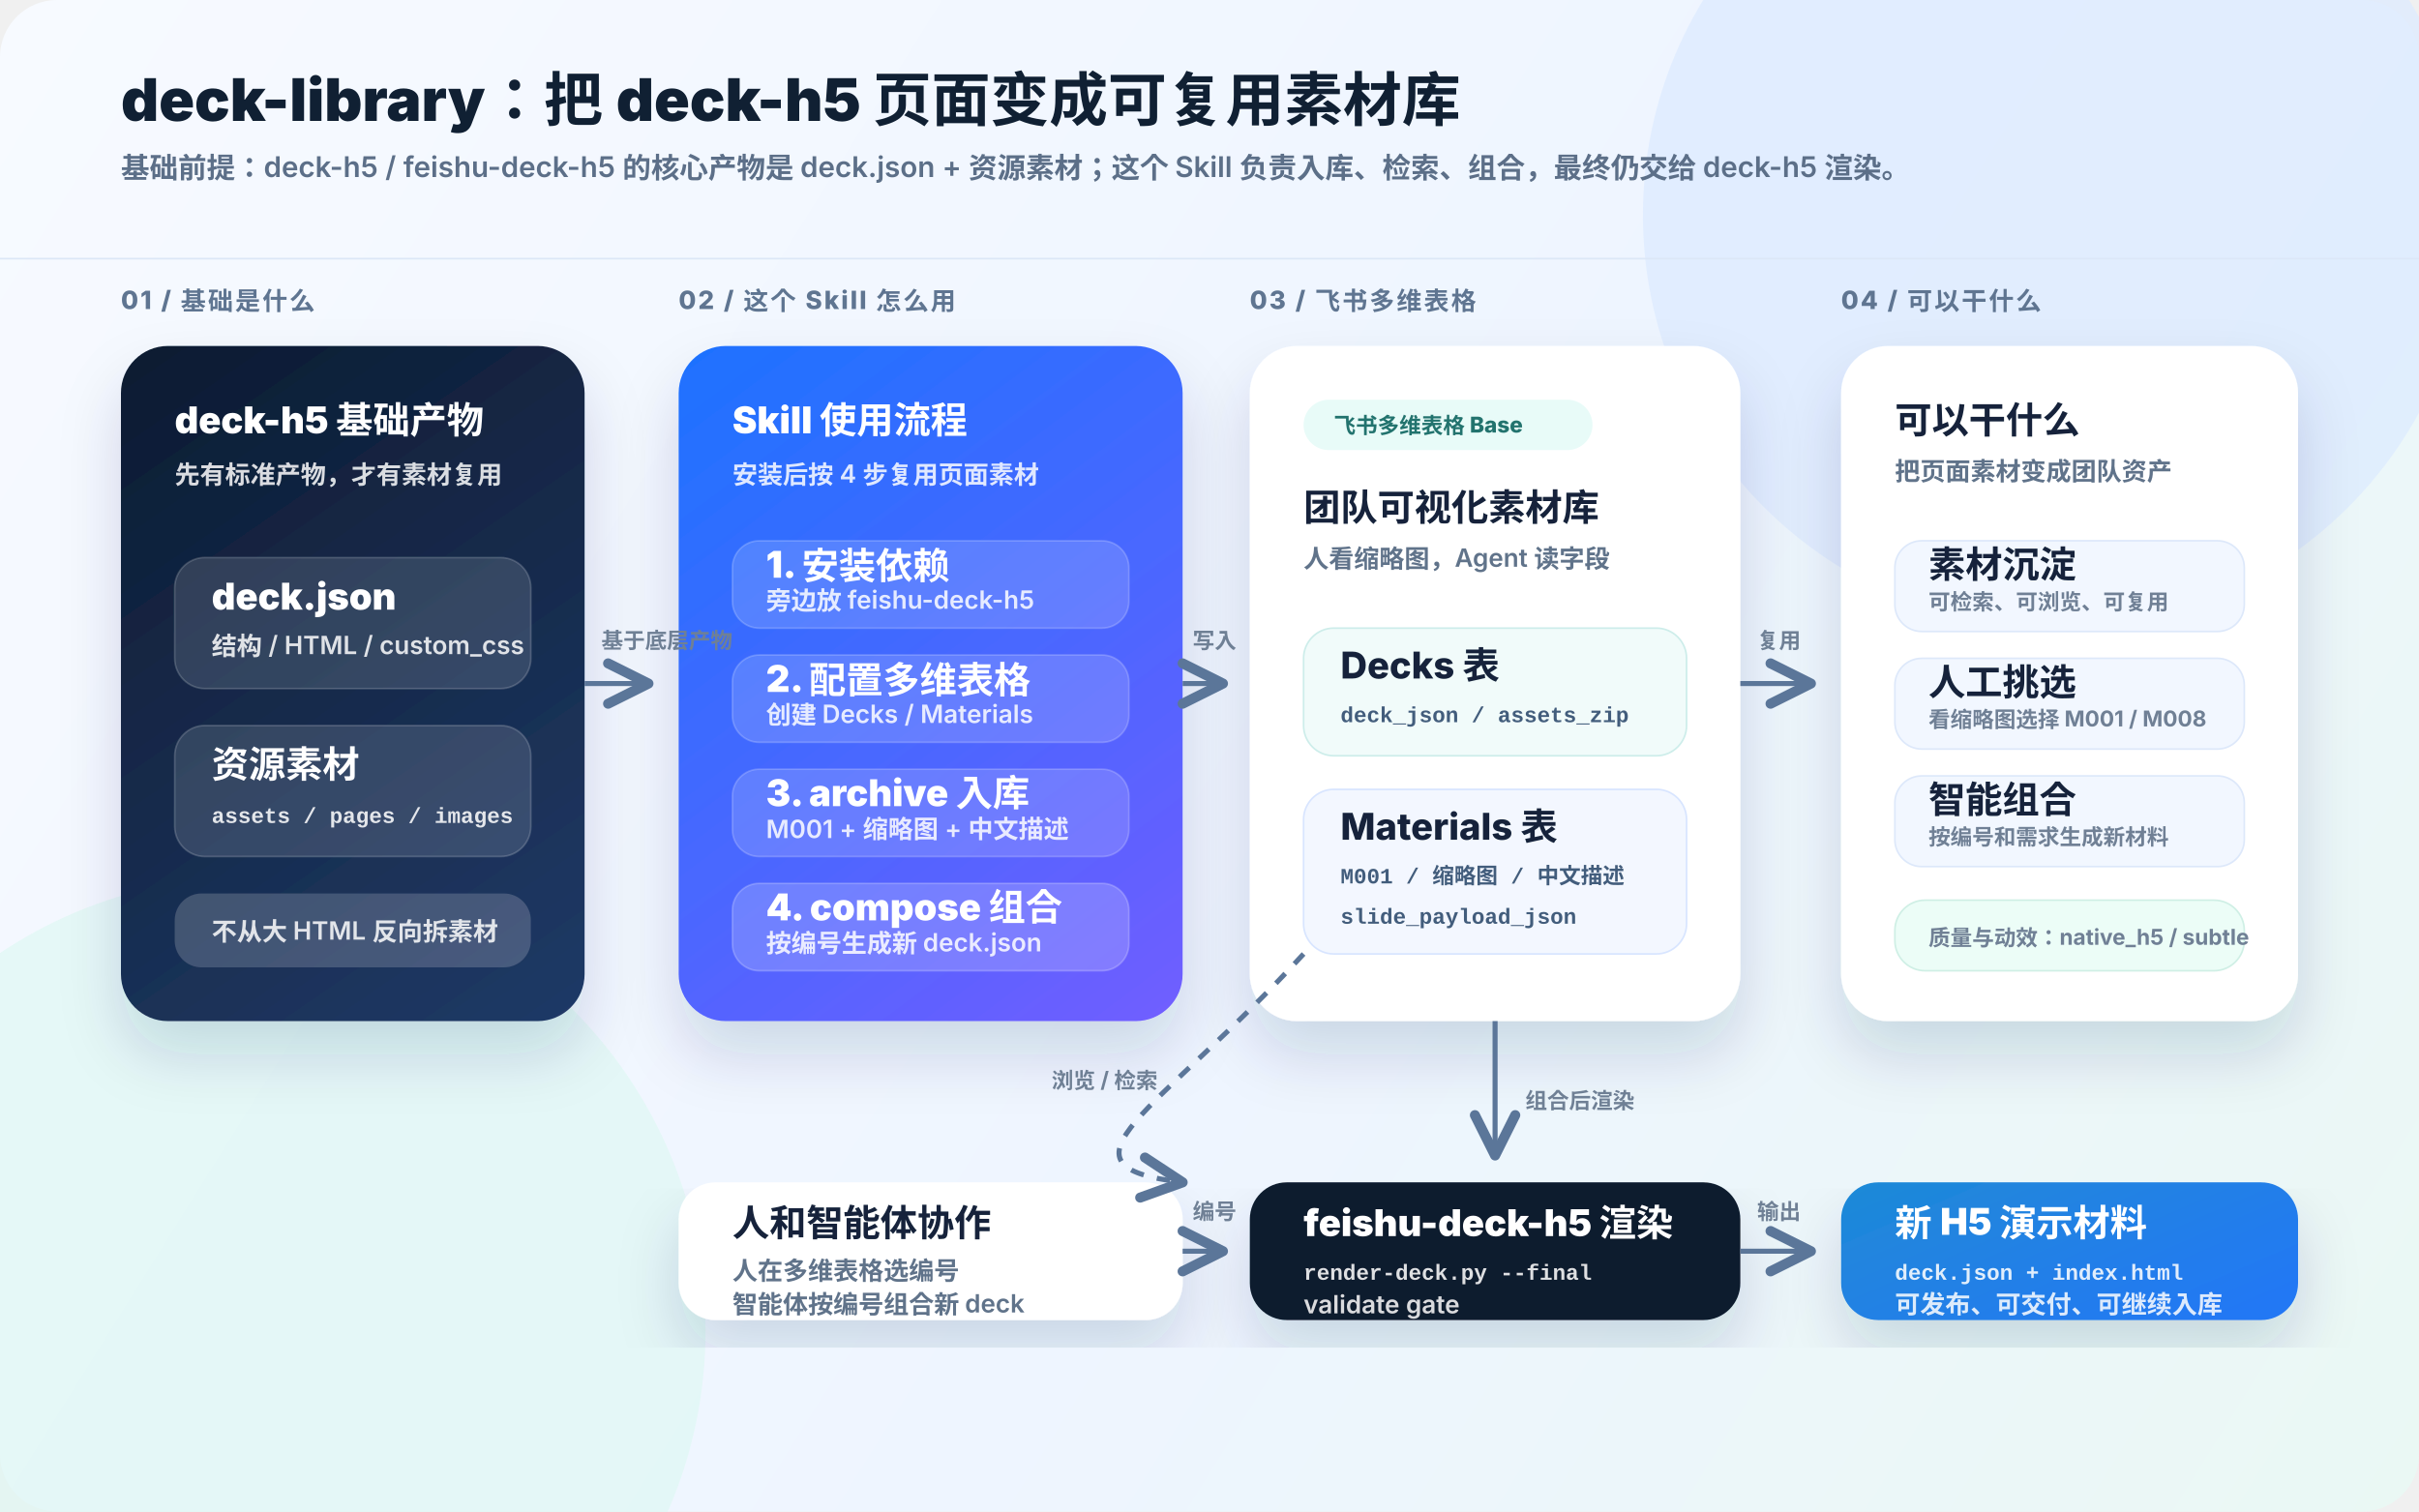
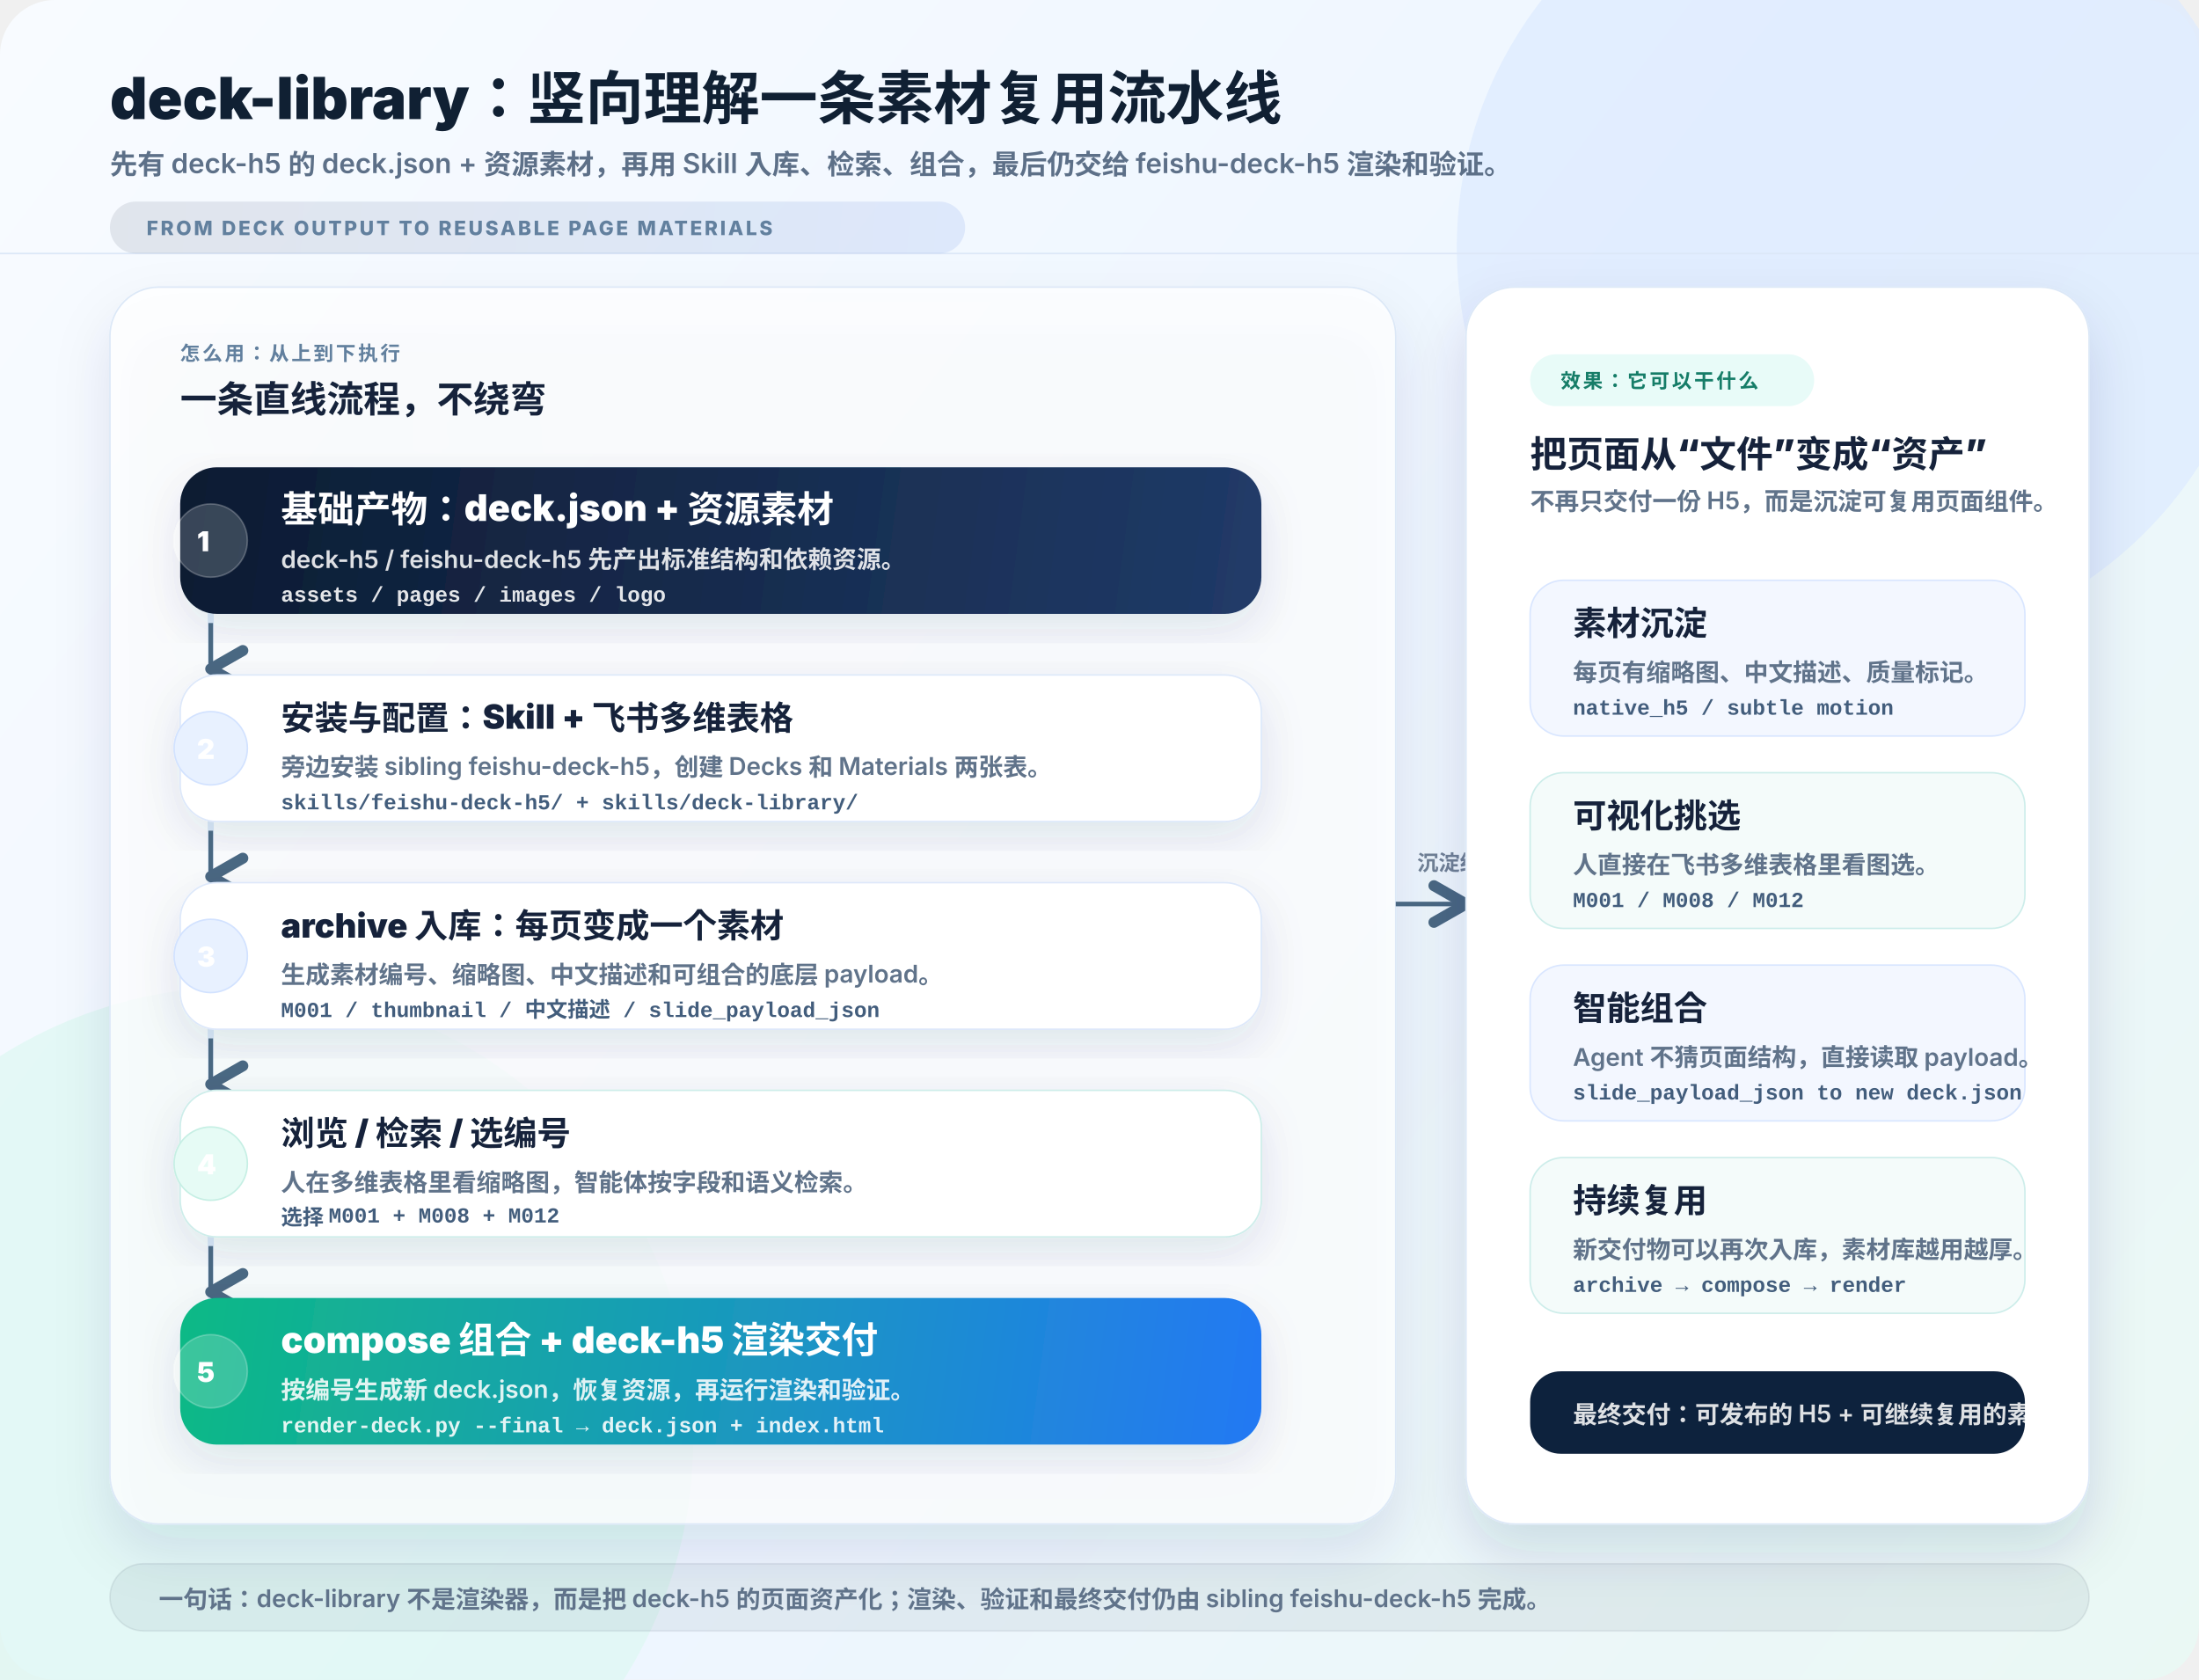
- <svg xmlns="http://www.w3.org/2000/svg" width="1440" height="900" viewBox="0 0 1440 900" fill="none">
+ <svg xmlns="http://www.w3.org/2000/svg" width="1440" height="1100" viewBox="0 0 1440 1100" fill="none">
  <defs>
-     <linearGradient id="bg" x1="0" y1="0" x2="1440" y2="900" gradientUnits="userSpaceOnUse">
-       <stop stop-color="#F7FAFF" />
-       <stop offset=".56" stop-color="#EEF5FF" />
+     <linearGradient id="bg" x1="0" y1="0" x2="1440" y2="1100" gradientUnits="userSpaceOnUse">
+       <stop stop-color="#F8FBFF" />
+       <stop offset=".54" stop-color="#EEF6FF" />
      <stop offset="1" stop-color="#EAF8F4" />
    </linearGradient>
-     <linearGradient id="deck" x1="72" y1="206" x2="348" y2="608" gradientUnits="userSpaceOnUse">
+     <linearGradient id="hero" x1="72" y1="44" x2="1368" y2="148" gradientUnits="userSpaceOnUse">
+       <stop stop-color="#10233D" />
+       <stop offset=".55" stop-color="#1E5BFF" />
+       <stop offset="1" stop-color="#0FB986" />
+     </linearGradient>
+     <linearGradient id="primary" x1="102" y1="188" x2="894" y2="976" gradientUnits="userSpaceOnUse">
+       <stop stop-color="#1D72FF" />
+       <stop offset="1" stop-color="#725DFF" />
+     </linearGradient>
+     <linearGradient id="dark" x1="118" y1="198" x2="826" y2="292" gradientUnits="userSpaceOnUse">
      <stop stop-color="#0C1B31" />
      <stop offset="1" stop-color="#203A67" />
    </linearGradient>
-     <linearGradient id="skill" x1="404" y1="206" x2="704" y2="608" gradientUnits="userSpaceOnUse">
-       <stop stop-color="#1D72FF" />
-       <stop offset="1" stop-color="#715DFF" />
-     </linearGradient>
-     <linearGradient id="output" x1="1126" y1="206" x2="1368" y2="766" gradientUnits="userSpaceOnUse">
+     <linearGradient id="delivery" x1="118" y1="872" x2="826" y2="968" gradientUnits="userSpaceOnUse">
      <stop stop-color="#0FB986" />
      <stop offset="1" stop-color="#2478F4" />
    </linearGradient>
    <filter id="shadow" x="-20%" y="-20%" width="140%" height="140%">
-       <feDropShadow dx="0" dy="20" stdDeviation="18" flood-color="#17345D" flood-opacity=".15" />
+       <feDropShadow dx="0" dy="18" stdDeviation="18" flood-color="#17345D" flood-opacity=".14" />
    </filter>
-     <marker id="arrow" markerWidth="12" markerHeight="12" refX="10" refY="6" orient="auto">
-       <path d="M2 2L10 6L2 10" stroke="#5B7699" stroke-width="2" stroke-linecap="round" stroke-linejoin="round" />
+     <filter id="softShadow" x="-20%" y="-20%" width="140%" height="140%">
+       <feDropShadow dx="0" dy="10" stdDeviation="14" flood-color="#17345D" flood-opacity=".10" />
+     </filter>
+     <marker id="arrowDown" markerWidth="12" markerHeight="12" refX="6" refY="10" orient="auto">
+       <path d="M2 3L6 10L10 3" stroke="#496782" stroke-width="2.4" stroke-linecap="round" stroke-linejoin="round" />
+     </marker>
+     <marker id="arrowRight" markerWidth="12" markerHeight="12" refX="10" refY="6" orient="auto">
+       <path d="M3 2L10 6L3 10" stroke="#496782" stroke-width="2.4" stroke-linecap="round" stroke-linejoin="round" />
    </marker>
    <style>
-       .title{font-family:-apple-system,BlinkMacSystemFont,"Segoe UI","PingFang SC","Hiragino Sans GB","Microsoft YaHei",sans-serif;font-size:35px;font-weight:850;fill:#102033}
-       .subtitle{font-family:-apple-system,BlinkMacSystemFont,"Segoe UI","PingFang SC","Hiragino Sans GB","Microsoft YaHei",sans-serif;font-size:17px;font-weight:560;fill:#5C6F88}
-       .section{font-family:-apple-system,BlinkMacSystemFont,"Segoe UI","PingFang SC","Hiragino Sans GB","Microsoft YaHei",sans-serif;font-size:15px;font-weight:800;letter-spacing:.08em;fill:#5F7591}
-       .label{font-family:-apple-system,BlinkMacSystemFont,"Segoe UI","PingFang SC","Hiragino Sans GB","Microsoft YaHei",sans-serif;font-size:22px;font-weight:820;fill:#14243A}
-       .small{font-family:-apple-system,BlinkMacSystemFont,"Segoe UI","PingFang SC","Hiragino Sans GB","Microsoft YaHei",sans-serif;font-size:15px;font-weight:580;fill:#60738A}
-       .mini{font-family:-apple-system,BlinkMacSystemFont,"Segoe UI","PingFang SC","Hiragino Sans GB","Microsoft YaHei",sans-serif;font-size:13px;font-weight:650;fill:#6F8095}
-       .code{font-family:"SFMono-Regular",Consolas,"Liberation Mono",monospace;font-size:13px;font-weight:700;fill:#435D7C}
-       .whiteLabel{font-family:-apple-system,BlinkMacSystemFont,"Segoe UI","PingFang SC","Hiragino Sans GB","Microsoft YaHei",sans-serif;font-size:22px;font-weight:850;fill:white}
-       .whiteSmall{font-family:-apple-system,BlinkMacSystemFont,"Segoe UI","PingFang SC","Hiragino Sans GB","Microsoft YaHei",sans-serif;font-size:15px;font-weight:590;fill:rgba(255,255,255,.84)}
-       .whiteCode{font-family:"SFMono-Regular",Consolas,"Liberation Mono",monospace;font-size:13px;font-weight:720;fill:rgba(255,255,255,.86)}
-       .pill{font-family:-apple-system,BlinkMacSystemFont,"Segoe UI","PingFang SC","Hiragino Sans GB","Microsoft YaHei",sans-serif;font-size:13px;font-weight:800;fill:#23736E}
+       .title{font-family:-apple-system,BlinkMacSystemFont,"Segoe UI","PingFang SC","Hiragino Sans GB","Microsoft YaHei",sans-serif;font-size:38px;font-weight:880;fill:#102033}
+       .subtitle{font-family:-apple-system,BlinkMacSystemFont,"Segoe UI","PingFang SC","Hiragino Sans GB","Microsoft YaHei",sans-serif;font-size:18px;font-weight:560;fill:#5D7088}
+       .eyebrow{font-family:-apple-system,BlinkMacSystemFont,"Segoe UI","PingFang SC","Hiragino Sans GB","Microsoft YaHei",sans-serif;font-size:13px;font-weight:820;letter-spacing:.12em;fill:#62809E}
+       .label{font-family:-apple-system,BlinkMacSystemFont,"Segoe UI","PingFang SC","Hiragino Sans GB","Microsoft YaHei",sans-serif;font-size:24px;font-weight:850;fill:#14243A}
+       .stepTitle{font-family:-apple-system,BlinkMacSystemFont,"Segoe UI","PingFang SC","Hiragino Sans GB","Microsoft YaHei",sans-serif;font-size:22px;font-weight:850;fill:#14243A}
+       .small{font-family:-apple-system,BlinkMacSystemFont,"Segoe UI","PingFang SC","Hiragino Sans GB","Microsoft YaHei",sans-serif;font-size:16px;font-weight:580;fill:#60738A}
+       .mini{font-family:-apple-system,BlinkMacSystemFont,"Segoe UI","PingFang SC","Hiragino Sans GB","Microsoft YaHei",sans-serif;font-size:14px;font-weight:650;fill:#6F8095}
+       .code{font-family:"SFMono-Regular",Consolas,"Liberation Mono",monospace;font-size:14px;font-weight:720;fill:#435D7C}
+       .whiteLabel{font-family:-apple-system,BlinkMacSystemFont,"Segoe UI","PingFang SC","Hiragino Sans GB","Microsoft YaHei",sans-serif;font-size:24px;font-weight:860;fill:white}
+       .whiteSmall{font-family:-apple-system,BlinkMacSystemFont,"Segoe UI","PingFang SC","Hiragino Sans GB","Microsoft YaHei",sans-serif;font-size:16px;font-weight:590;fill:rgba(255,255,255,.86)}
+       .whiteCode{font-family:"SFMono-Regular",Consolas,"Liberation Mono",monospace;font-size:14px;font-weight:720;fill:rgba(255,255,255,.88)}
+       .num{font-family:-apple-system,BlinkMacSystemFont,"Segoe UI","PingFang SC","Hiragino Sans GB","Microsoft YaHei",sans-serif;font-size:18px;font-weight:860;fill:#FFFFFF}
+       .green{fill:#167D68}
+       .blue{fill:#1D5FE8}
    </style>
  </defs>
-   <rect width="1440" height="900" rx="34" fill="url(#bg)" />
-   <circle cx="1224" cy="128" r="246" fill="#DCEAFF" opacity=".7" />
-   <circle cx="150" cy="792" r="270" fill="#DDF8F2" opacity=".65" />
-   <path d="M0 154H1440" stroke="#DCE7F7" />
-   <text x="72" y="72" class="title">deck-library：把 deck-h5 页面变成可复用素材库</text>
-   <text x="72" y="106" class="subtitle">基础前提：deck-h5 / feishu-deck-h5 的核心产物是 deck.json + 资源素材；这个 Skill 负责入库、检索、组合，最终仍交给 deck-h5 渲染。</text>
-   <text x="72" y="184" class="section">01 / 基础是什么</text>
-   <text x="404" y="184" class="section">02 / 这个 Skill 怎么用</text>
-   <text x="744" y="184" class="section">03 / 飞书多维表格</text>
-   <text x="1096" y="184" class="section">04 / 可以干什么</text>
+   <rect width="1440" height="1100" rx="36" fill="url(#bg)" />
+   <circle cx="1218" cy="162" r="264" fill="#DCEAFF" opacity=".72" />
+   <circle cx="158" cy="942" r="296" fill="#DDF8F2" opacity=".70" />
+   <path d="M0 166H1440" stroke="#DCE7F7" />
+   <text x="72" y="78" class="title">deck-library：竖向理解一条素材复用流水线</text>
+   <text x="72" y="114" class="subtitle">先有 deck-h5 的 deck.json + 资源素材，再用 Skill 入库、检索、组合，最后仍交给 feishu-deck-h5 渲染和验证。</text>
+   <rect x="72" y="132" width="560" height="34" rx="17" fill="url(#hero)" opacity=".10" />
+   <text x="96" y="154" class="eyebrow">FROM DECK OUTPUT TO REUSABLE PAGE MATERIALS</text>
  <g filter="url(#shadow)">
-     <rect x="72" y="206" width="276" height="402" rx="28" fill="url(#deck)" />
-     <text x="104" y="258" class="whiteLabel">deck-h5 基础产物</text>
-     <text x="104" y="288" class="whiteSmall">先有标准产物，才有素材复用</text>
-     <rect x="104" y="332" width="212" height="78" rx="18" fill="rgba(255,255,255,.13)" stroke="rgba(255,255,255,.18)" />
-     <text x="126" y="363" class="whiteLabel" font-size="20">deck.json</text>
-     <text x="126" y="390" class="whiteSmall">结构 / HTML / custom_css</text>
-     <rect x="104" y="432" width="212" height="78" rx="18" fill="rgba(255,255,255,.13)" stroke="rgba(255,255,255,.18)" />
-     <text x="126" y="463" class="whiteLabel" font-size="20">资源素材</text>
-     <text x="126" y="490" class="whiteCode">assets / pages / images</text>
-     <rect x="104" y="532" width="212" height="44" rx="16" fill="rgba(255,255,255,.18)" />
-     <text x="126" y="560" class="whiteSmall">不从大 HTML 反向拆素材</text>
+     <rect x="72" y="188" width="842" height="810" rx="32" fill="rgba(255,255,255,.72)" stroke="#DCE8F7" />
+     <text x="118" y="236" class="eyebrow">怎么用：从上到下执行</text>
+     <text x="118" y="270" class="label">一条直线流程，不绕弯</text>
+     <line x1="138" y1="332" x2="138" y2="888" stroke="#D9E6F5" stroke-width="4" stroke-linecap="round" />
+     <g filter="url(#softShadow)">
+       <rect x="118" y="306" width="708" height="96" rx="24" fill="url(#dark)" />
+       <circle cx="138" cy="354" r="24" fill="rgba(255,255,255,.18)" stroke="rgba(255,255,255,.24)" />
+       <text x="129" y="361" class="num">1</text>
+       <text x="184" y="342" class="whiteLabel">基础产物：deck.json + 资源素材</text>
+       <text x="184" y="372" class="whiteSmall">deck-h5 / feishu-deck-h5 先产出标准结构和依赖资源。</text>
+       <text x="184" y="394" class="whiteCode">assets / pages / images / logo</text>
+     </g>
+     <path d="M138 408V438" stroke="#496782" stroke-width="3" marker-end="url(#arrowDown)" />
+     <g filter="url(#softShadow)">
+       <rect x="118" y="442" width="708" height="96" rx="24" fill="#FFFFFF" stroke="#DDE8FA" />
+       <circle cx="138" cy="490" r="24" fill="#E8F1FF" stroke="#D2E2FF" />
+       <text x="129" y="497" class="num" fill="#1D5FE8">2</text>
+       <text x="184" y="478" class="stepTitle">安装与配置：Skill + 飞书多维表格</text>
+       <text x="184" y="508" class="small">旁边安装 sibling feishu-deck-h5，创建 Decks 和 Materials 两张表。</text>
+       <text x="184" y="530" class="code">skills/feishu-deck-h5/ + skills/deck-library/</text>
+     </g>
+     <path d="M138 544V574" stroke="#496782" stroke-width="3" marker-end="url(#arrowDown)" />
+     <g filter="url(#softShadow)">
+       <rect x="118" y="578" width="708" height="96" rx="24" fill="#FFFFFF" stroke="#DDE8FA" />
+       <circle cx="138" cy="626" r="24" fill="#E8F1FF" stroke="#D2E2FF" />
+       <text x="129" y="633" class="num" fill="#1D5FE8">3</text>
+       <text x="184" y="614" class="stepTitle">archive 入库：每页变成一个素材</text>
+       <text x="184" y="644" class="small">生成素材编号、缩略图、中文描述和可组合的底层 payload。</text>
+       <text x="184" y="666" class="code">M001 / thumbnail / 中文描述 / slide_payload_json</text>
+     </g>
+     <path d="M138 680V710" stroke="#496782" stroke-width="3" marker-end="url(#arrowDown)" />
+     <g filter="url(#softShadow)">
+       <rect x="118" y="714" width="708" height="96" rx="24" fill="#FFFFFF" stroke="#CDEDEA" />
+       <circle cx="138" cy="762" r="24" fill="#E6FBF5" stroke="#C6EFE4" />
+       <text x="129" y="769" class="num" fill="#167D68">4</text>
+       <text x="184" y="750" class="stepTitle">浏览 / 检索 / 选编号</text>
+       <text x="184" y="780" class="small">人在多维表格里看缩略图，智能体按字段和语义检索。</text>
+       <text x="184" y="802" class="code">选择 M001 + M008 + M012</text>
+     </g>
+     <path d="M138 816V846" stroke="#496782" stroke-width="3" marker-end="url(#arrowDown)" />
+     <g filter="url(#softShadow)">
+       <rect x="118" y="850" width="708" height="96" rx="24" fill="url(#delivery)" />
+       <circle cx="138" cy="898" r="24" fill="rgba(255,255,255,.18)" stroke="rgba(255,255,255,.24)" />
+       <text x="129" y="905" class="num">5</text>
+       <text x="184" y="886" class="whiteLabel">compose 组合 + deck-h5 渲染交付</text>
+       <text x="184" y="916" class="whiteSmall">按编号生成新 deck.json，恢复资源，再运行渲染和验证。</text>
+       <text x="184" y="938" class="whiteCode">render-deck.py --final → deck.json + index.html</text>
+     </g>
  </g>
+   <path d="M914 592H960" stroke="#496782" stroke-width="3" marker-end="url(#arrowRight)" />
+   <text x="928" y="570" class="mini">沉淀结果</text>
  <g filter="url(#shadow)">
-     <rect x="404" y="206" width="300" height="402" rx="28" fill="url(#skill)" />
-     <text x="436" y="258" class="whiteLabel">Skill 使用流程</text>
-     <text x="436" y="288" class="whiteSmall">安装后按 4 步复用页面素材</text>
-     <rect x="436" y="322" width="236" height="52" rx="16" fill="rgba(255,255,255,.15)" stroke="rgba(255,255,255,.2)" />
-     <text x="456" y="344" class="whiteLabel" font-size="17">1. 安装依赖</text>
-     <text x="456" y="363" class="whiteSmall">旁边放 feishu-deck-h5</text>
-     <rect x="436" y="390" width="236" height="52" rx="16" fill="rgba(255,255,255,.15)" stroke="rgba(255,255,255,.2)" />
-     <text x="456" y="412" class="whiteLabel" font-size="17">2. 配置多维表格</text>
-     <text x="456" y="431" class="whiteSmall">创建 Decks / Materials</text>
-     <rect x="436" y="458" width="236" height="52" rx="16" fill="rgba(255,255,255,.15)" stroke="rgba(255,255,255,.2)" />
-     <text x="456" y="480" class="whiteLabel" font-size="17">3. archive 入库</text>
-     <text x="456" y="499" class="whiteSmall">M001 + 缩略图 + 中文描述</text>
-     <rect x="436" y="526" width="236" height="52" rx="16" fill="rgba(255,255,255,.18)" stroke="rgba(255,255,255,.22)" />
-     <text x="456" y="548" class="whiteLabel" font-size="17">4. compose 组合</text>
-     <text x="456" y="567" class="whiteSmall">按编号生成新 deck.json</text>
+     <rect x="960" y="188" width="408" height="810" rx="32" fill="#FFFFFF" stroke="#DCE8F7" />
+     <rect x="1002" y="232" width="186" height="34" rx="17" fill="#E8FBF8" />
+     <text x="1022" y="254" class="eyebrow green">效果：它可以干什么</text>
+     <text x="1002" y="306" class="label">把页面从“文件”变成“资产”</text>
+     <text x="1002" y="334" class="small">不再只交付一份 H5，而是沉淀可复用页面组件。</text>
+     <rect x="1002" y="380" width="324" height="102" rx="22" fill="#F3F7FF" stroke="#D9E6FF" />
+     <text x="1030" y="416" class="stepTitle" font-size="20">素材沉淀</text>
+     <text x="1030" y="446" class="small">每页有缩略图、中文描述、质量标记。</text>
+     <text x="1030" y="468" class="code">native_h5 / subtle motion</text>
+     <rect x="1002" y="506" width="324" height="102" rx="22" fill="#F4FBFA" stroke="#CDEDEA" />
+     <text x="1030" y="542" class="stepTitle" font-size="20">可视化挑选</text>
+     <text x="1030" y="572" class="small">人直接在飞书多维表格里看图选。</text>
+     <text x="1030" y="594" class="code">M001 / M008 / M012</text>
+     <rect x="1002" y="632" width="324" height="102" rx="22" fill="#F3F7FF" stroke="#D9E6FF" />
+     <text x="1030" y="668" class="stepTitle" font-size="20">智能组合</text>
+     <text x="1030" y="698" class="small">Agent 不猜页面结构，直接读取 payload。</text>
+     <text x="1030" y="720" class="code">slide_payload_json to new deck.json</text>
+     <rect x="1002" y="758" width="324" height="102" rx="22" fill="#F4FBFA" stroke="#CDEDEA" />
+     <text x="1030" y="794" class="stepTitle" font-size="20">持续复用</text>
+     <text x="1030" y="824" class="small">新交付物可以再次入库，素材库越用越厚。</text>
+     <text x="1030" y="846" class="code">archive → compose → render</text>
+     <rect x="1002" y="898" width="324" height="54" rx="20" fill="#10233D" />
+     <text x="1030" y="932" class="whiteSmall">最终交付：可发布的 H5 + 可继续复用的素材</text>
  </g>
-   <g filter="url(#shadow)">
-     <rect x="744" y="206" width="292" height="402" rx="28" fill="white" />
-     <rect x="776" y="238" width="172" height="30" rx="15" fill="#E8FBF8" />
-     <text x="794" y="258" class="pill">飞书多维表格 Base</text>
-     <text x="776" y="310" class="label">团队可视化素材库</text>
-     <text x="776" y="338" class="small">人看缩略图，Agent 读字段</text>
-     <rect x="776" y="374" width="228" height="76" rx="18" fill="#F1FBFA" stroke="#CDEDEA" />
-     <text x="798" y="404" class="label" font-size="19">Decks 表</text>
-     <text x="798" y="430" class="code">deck_json / assets_zip</text>
-     <rect x="776" y="470" width="228" height="98" rx="18" fill="#F3F7FF" stroke="#D8E5FF" />
-     <text x="798" y="500" class="label" font-size="19">Materials 表</text>
-     <text x="798" y="526" class="code">M001 / 缩略图 / 中文描述</text>
-     <text x="798" y="550" class="code">slide_payload_json</text>
-   </g>
-   <g filter="url(#shadow)">
-     <rect x="1096" y="206" width="272" height="402" rx="28" fill="white" />
-     <text x="1128" y="258" class="label">可以干什么</text>
-     <text x="1128" y="286" class="small">把页面素材变成团队资产</text>
-     <rect x="1128" y="322" width="208" height="54" rx="16" fill="#F2F7FF" stroke="#DDE8FA" />
-     <text x="1148" y="344" class="label" font-size="18">素材沉淀</text>
-     <text x="1148" y="363" class="mini">可检索、可浏览、可复用</text>
-     <rect x="1128" y="392" width="208" height="54" rx="16" fill="#F2F7FF" stroke="#DDE8FA" />
-     <text x="1148" y="414" class="label" font-size="18">人工挑选</text>
-     <text x="1148" y="433" class="mini">看缩略图选择 M001 / M008</text>
-     <rect x="1128" y="462" width="208" height="54" rx="16" fill="#F2F7FF" stroke="#DDE8FA" />
-     <text x="1148" y="484" class="label" font-size="18">智能组合</text>
-     <text x="1148" y="503" class="mini">按编号和需求生成新材料</text>
-     <rect x="1128" y="536" width="208" height="42" rx="18" fill="#ECFDF7" stroke="#CFEFE5" />
-     <text x="1148" y="563" class="mini" fill="#1F7A64">质量与动效：native_h5 / subtle</text>
-   </g>
-   <g filter="url(#shadow)">
-     <rect x="404" y="704" width="300" height="82" rx="22" fill="white" />
-     <text x="436" y="736" class="label" font-size="20">人和智能体协作</text>
-     <text x="436" y="762" class="small">人在多维表格选编号</text>
-     <text x="436" y="782" class="small">智能体按编号组合新 deck</text>
-   </g>
-   <g filter="url(#shadow)">
-     <rect x="744" y="704" width="292" height="82" rx="22" fill="#101B2D" />
-     <text x="776" y="736" class="whiteLabel" font-size="20">feishu-deck-h5 渲染</text>
-     <text x="776" y="762" class="whiteCode">render-deck.py --final</text>
-     <text x="776" y="782" class="whiteSmall">validate gate</text>
-   </g>
-   <g filter="url(#shadow)">
-     <rect x="1096" y="704" width="272" height="82" rx="22" fill="url(#output)" />
-     <text x="1128" y="736" class="whiteLabel" font-size="20">新 H5 演示材料</text>
-     <text x="1128" y="762" class="whiteCode">deck.json + index.html</text>
-     <text x="1128" y="782" class="whiteSmall">可发布、可交付、可继续入库</text>
-   </g>
-   <path d="M348 407H386" stroke="#5B7699" stroke-width="3" marker-end="url(#arrow)" />
-   <text x="358" y="386" class="mini">基于底层产物</text>
-   <path d="M704 407H728" stroke="#5B7699" stroke-width="3" marker-end="url(#arrow)" />
-   <text x="710" y="386" class="mini">写入</text>
-   <path d="M1036 407H1078" stroke="#5B7699" stroke-width="3" marker-end="url(#arrow)" />
-   <text x="1046" y="386" class="mini">复用</text>
-   <path d="M890 608V688" stroke="#5B7699" stroke-width="3" marker-end="url(#arrow)" />
-   <text x="908" y="660" class="mini">组合后渲染</text>
-   <path d="M704 745H728" stroke="#5B7699" stroke-width="3" marker-end="url(#arrow)" />
-   <text x="710" y="726" class="mini">编号</text>
-   <path d="M1036 745H1078" stroke="#5B7699" stroke-width="3" marker-end="url(#arrow)" />
-   <text x="1046" y="726" class="mini">输出</text>
-   <path d="M776 568C690 662 620 694 704 704" stroke="#5B7699" stroke-width="3" stroke-dasharray="8 8" marker-end="url(#arrow)" />
-   <text x="626" y="648" class="mini">浏览 / 检索</text>
+   <rect x="72" y="1024" width="1296" height="44" rx="22" fill="rgba(16,35,61,.06)" stroke="rgba(16,35,61,.08)" />
+   <text x="104" y="1053" class="small">一句话：deck-library 不是渲染器，而是把 deck-h5 的页面资产化；渲染、验证和最终交付仍由 sibling feishu-deck-h5 完成。</text>
</svg>
